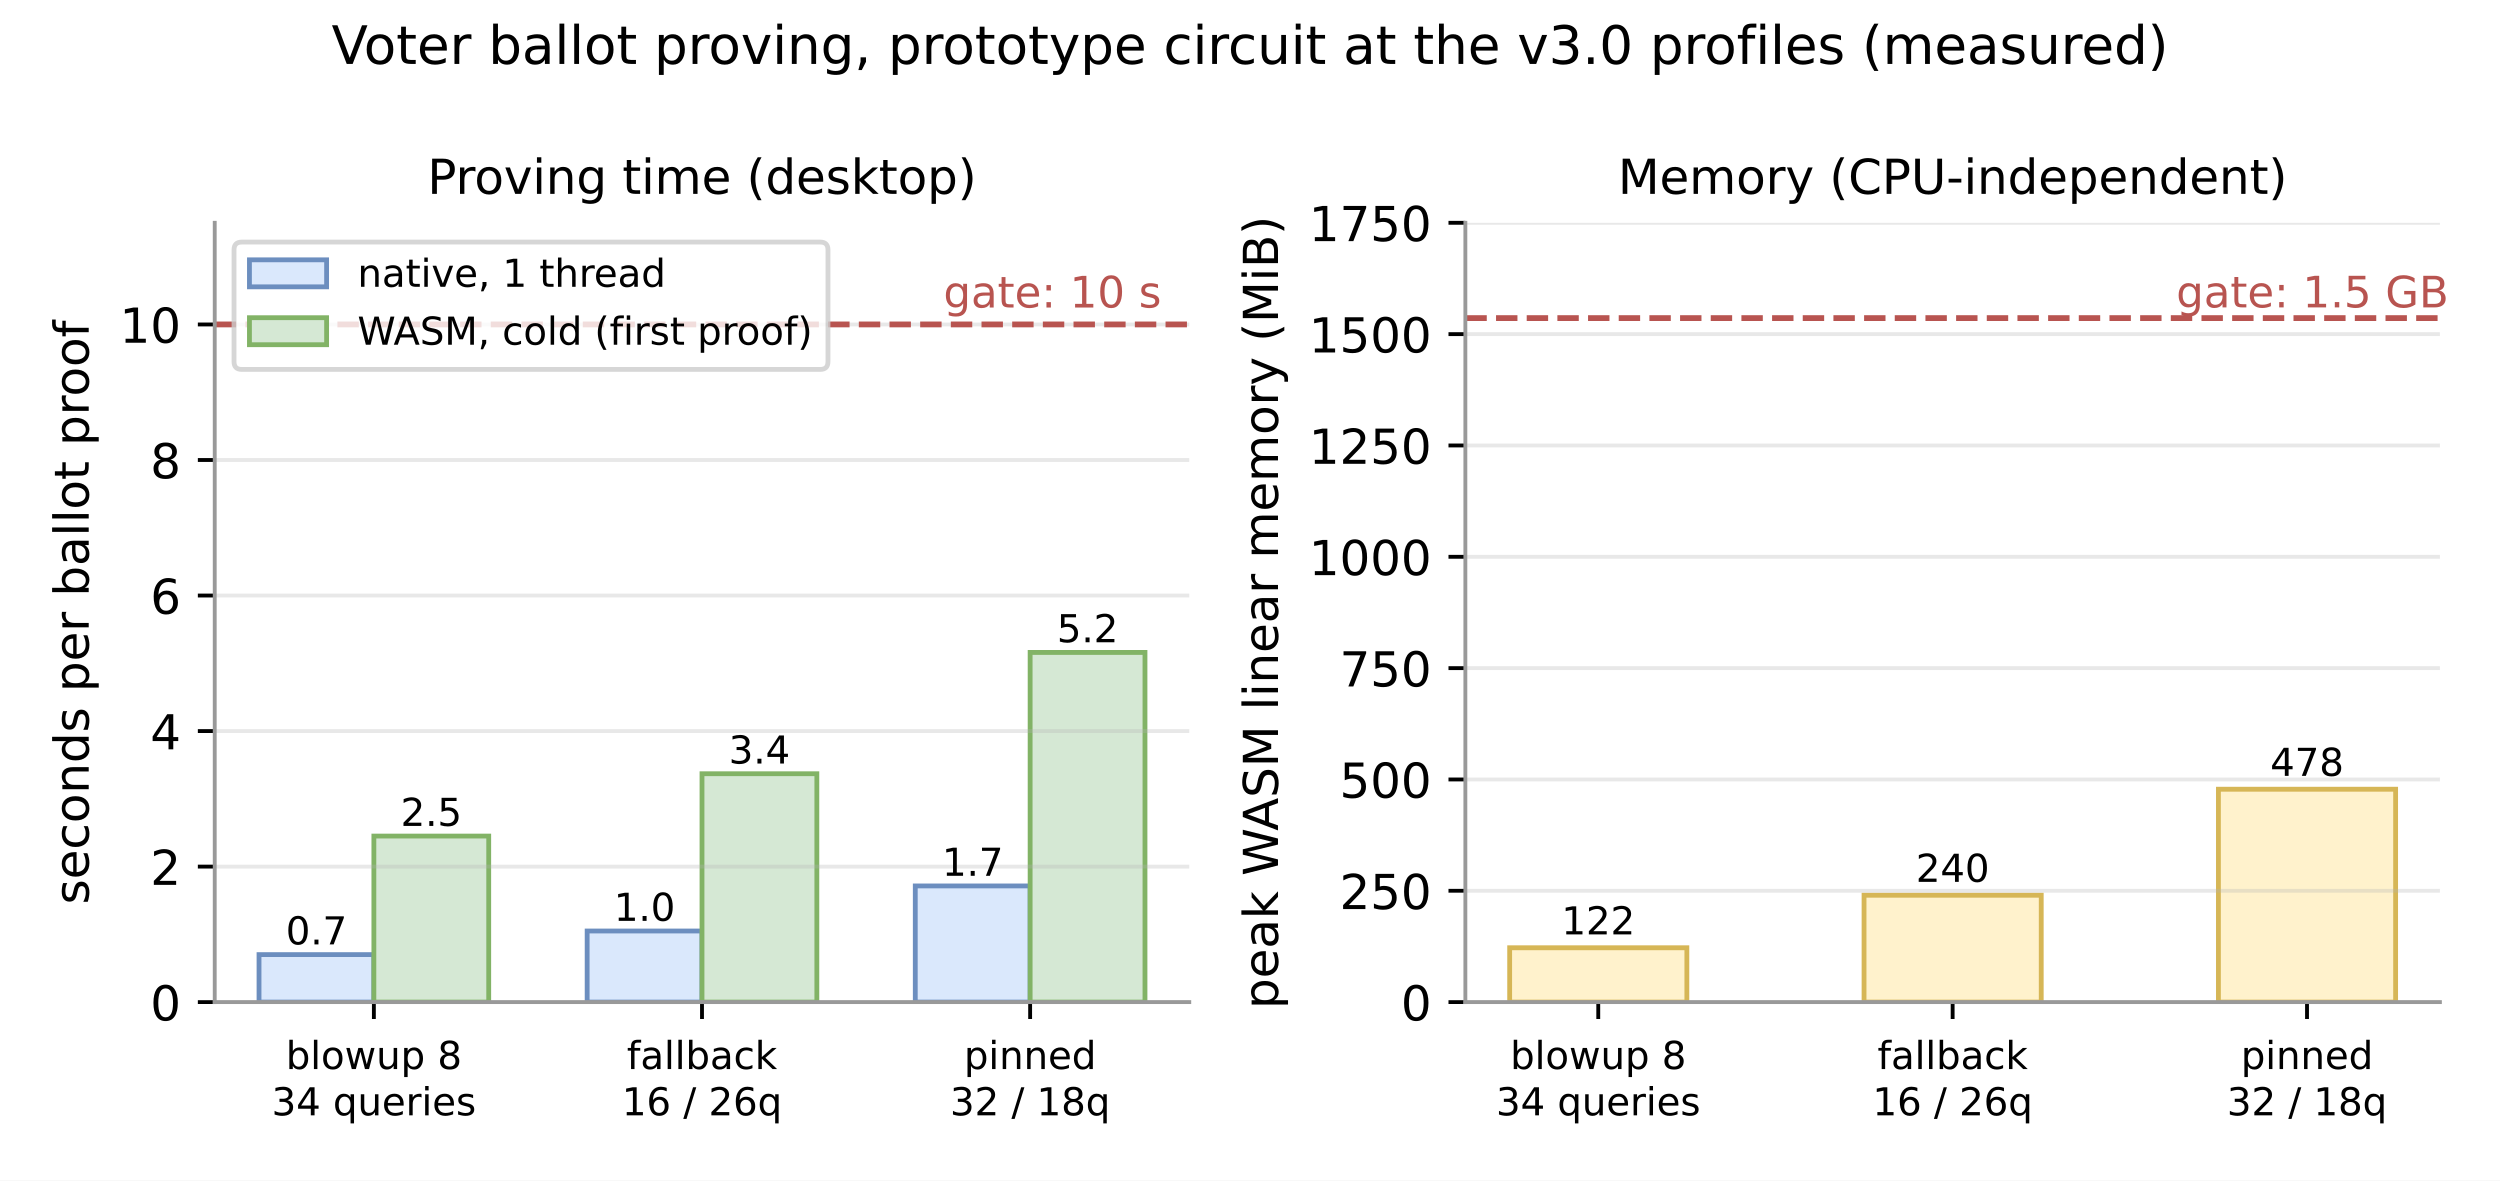
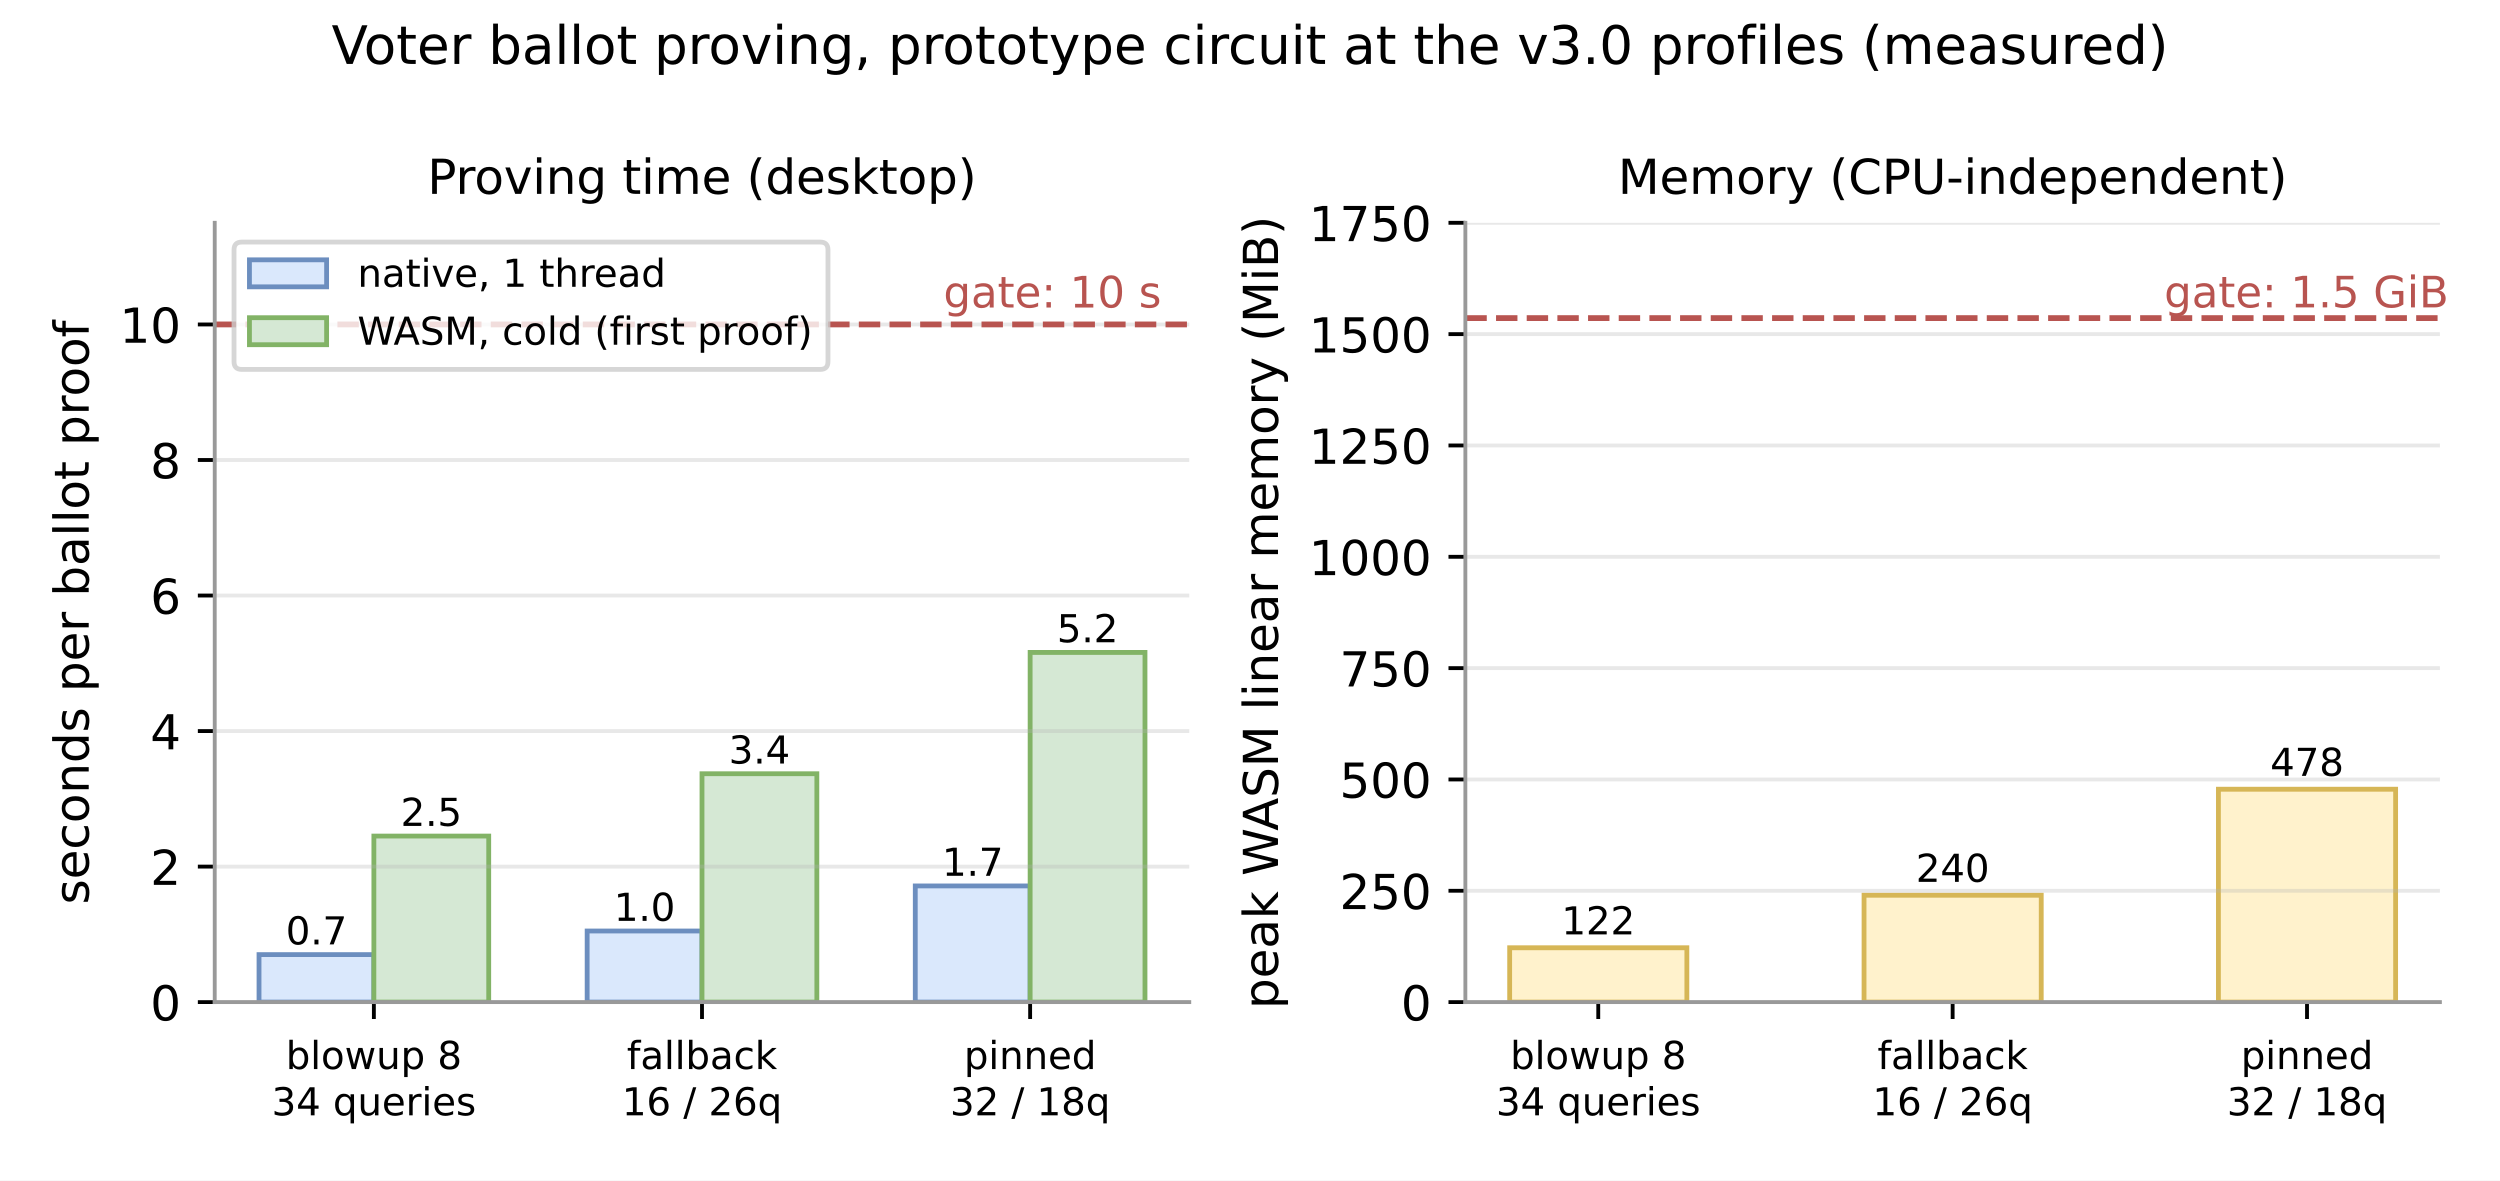
<svg xmlns="http://www.w3.org/2000/svg" xmlns:xlink="http://www.w3.org/1999/xlink" width="518.4pt" height="244.8pt" viewBox="0 0 518.4 244.8" version="1.1">
  <defs>
    <style type="text/css">*{stroke-linejoin: round; stroke-linecap: butt}</style>
  </defs>
  <g id="figure_1">
    <g id="patch_1">
      <path d="M 0 244.8  L 518.4 244.8  L 518.4 0  L 0 0  z " style="fill: #ffffff" />
    </g>
    <g id="axes_1">
      <g id="patch_2">
        <path d="M 44.526 207.796  L 246.607 207.796  L 246.607 46.199  L 44.526 46.199  z " style="fill: #ffffff" />
      </g>
      <g id="patch_3">
-         <path d="M 53.711 207.796  L 77.526 207.796  L 77.526 197.945  L 53.711 197.945  z " clip-path="url(#pfdce6effcf)" style="fill: #dae8fc; stroke: #6c8ebf; stroke-linejoin: miter" />
+         <path d="M 53.711 207.796  L 77.526 207.796  L 77.526 197.945  L 53.711 197.945  z " clip-path="url(#p340c5c0515)" style="fill: #dae8fc; stroke: #6c8ebf; stroke-linejoin: miter" />
      </g>
      <g id="patch_4">
-         <path d="M 121.752 207.796  L 145.567 207.796  L 145.567 193.055  L 121.752 193.055  z " clip-path="url(#pfdce6effcf)" style="fill: #dae8fc; stroke: #6c8ebf; stroke-linejoin: miter" />
+         <path d="M 121.752 207.796  L 145.567 207.796  L 145.567 193.055  L 121.752 193.055  z " clip-path="url(#p340c5c0515)" style="fill: #dae8fc; stroke: #6c8ebf; stroke-linejoin: miter" />
      </g>
      <g id="patch_5">
-         <path d="M 189.793 207.796  L 213.608 207.796  L 213.608 183.711  L 189.793 183.711  z " clip-path="url(#pfdce6effcf)" style="fill: #dae8fc; stroke: #6c8ebf; stroke-linejoin: miter" />
+         <path d="M 189.793 207.796  L 213.608 207.796  L 213.608 183.711  L 189.793 183.711  z " clip-path="url(#p340c5c0515)" style="fill: #dae8fc; stroke: #6c8ebf; stroke-linejoin: miter" />
      </g>
      <g id="patch_6">
-         <path d="M 77.526 207.796  L 101.34 207.796  L 101.34 173.369  L 77.526 173.369  z " clip-path="url(#pfdce6effcf)" style="fill: #d5e8d4; stroke: #82b366; stroke-linejoin: miter" />
+         <path d="M 77.526 207.796  L 101.34 207.796  L 101.34 173.369  L 77.526 173.369  z " clip-path="url(#p340c5c0515)" style="fill: #d5e8d4; stroke: #82b366; stroke-linejoin: miter" />
      </g>
      <g id="patch_7">
-         <path d="M 145.567 207.796  L 169.381 207.796  L 169.381 160.441  L 145.567 160.441  z " clip-path="url(#pfdce6effcf)" style="fill: #d5e8d4; stroke: #82b366; stroke-linejoin: miter" />
+         <path d="M 145.567 207.796  L 169.381 207.796  L 169.381 160.441  L 145.567 160.441  z " clip-path="url(#p340c5c0515)" style="fill: #d5e8d4; stroke: #82b366; stroke-linejoin: miter" />
      </g>
      <g id="patch_8">
-         <path d="M 213.608 207.796  L 237.422 207.796  L 237.422 135.288  L 213.608 135.288  z " clip-path="url(#pfdce6effcf)" style="fill: #d5e8d4; stroke: #82b366; stroke-linejoin: miter" />
+         <path d="M 213.608 207.796  L 237.422 207.796  L 237.422 135.288  L 213.608 135.288  z " clip-path="url(#p340c5c0515)" style="fill: #d5e8d4; stroke: #82b366; stroke-linejoin: miter" />
      </g>
      <g id="matplotlib.axis_1">
        <g id="xtick_1">
          <g id="line2d_1">
            <defs>
-               <path id="m0d64d9b936" d="M 0 0  L 0 3.5  " style="stroke: #000000; stroke-width: 0.8" />
+               <path id="m166ac3b26a" d="M 0 0  L 0 3.5  " style="stroke: #000000; stroke-width: 0.8" />
            </defs>
            <g>
-               <use xlink:href="#m0d64d9b936" x="77.526" y="207.796" style="stroke: #000000; stroke-width: 0.8" />
+               <use xlink:href="#m166ac3b26a" x="77.526" y="207.796" style="stroke: #000000; stroke-width: 0.8" />
            </g>
          </g>
          <g id="text_1">
            <text style="font-size: 8px; font-family: 'DejaVu Sans', 'Bitstream Vera Sans', 'Computer Modern Sans Serif', 'Lucida Grande', 'Verdana', 'Geneva', 'Lucid', 'Arial', 'Helvetica', 'Avant Garde', sans-serif" transform="translate(59.26564 221.6752)">blowup 8</text>
            <text style="font-size: 8px; font-family: 'DejaVu Sans', 'Bitstream Vera Sans', 'Computer Modern Sans Serif', 'Lucida Grande', 'Verdana', 'Geneva', 'Lucid', 'Arial', 'Helvetica', 'Avant Garde', sans-serif" transform="translate(56.32814 231.2773)">34 queries</text>
          </g>
        </g>
        <g id="xtick_2">
          <g id="line2d_2">
            <g>
-               <use xlink:href="#m0d64d9b936" x="145.567" y="207.796" style="stroke: #000000; stroke-width: 0.8" />
+               <use xlink:href="#m166ac3b26a" x="145.567" y="207.796" style="stroke: #000000; stroke-width: 0.8" />
            </g>
          </g>
          <g id="text_2">
            <text style="font-size: 8px; font-family: 'DejaVu Sans', 'Bitstream Vera Sans', 'Computer Modern Sans Serif', 'Lucida Grande', 'Verdana', 'Geneva', 'Lucid', 'Arial', 'Helvetica', 'Avant Garde', sans-serif" transform="translate(129.9785 221.6752)">fallback</text>
            <text style="font-size: 8px; font-family: 'DejaVu Sans', 'Bitstream Vera Sans', 'Computer Modern Sans Serif', 'Lucida Grande', 'Verdana', 'Geneva', 'Lucid', 'Arial', 'Helvetica', 'Avant Garde', sans-serif" transform="translate(128.9572 231.2767)">16 / 26q</text>
          </g>
        </g>
        <g id="xtick_3">
          <g id="line2d_3">
            <g>
-               <use xlink:href="#m0d64d9b936" x="213.608" y="207.796" style="stroke: #000000; stroke-width: 0.8" />
+               <use xlink:href="#m166ac3b26a" x="213.608" y="207.796" style="stroke: #000000; stroke-width: 0.8" />
            </g>
          </g>
          <g id="text_3">
            <text style="font-size: 8px; font-family: 'DejaVu Sans', 'Bitstream Vera Sans', 'Computer Modern Sans Serif', 'Lucida Grande', 'Verdana', 'Geneva', 'Lucid', 'Arial', 'Helvetica', 'Avant Garde', sans-serif" transform="translate(199.8863 221.6752)">pinned</text>
            <text style="font-size: 8px; font-family: 'DejaVu Sans', 'Bitstream Vera Sans', 'Computer Modern Sans Serif', 'Lucida Grande', 'Verdana', 'Geneva', 'Lucid', 'Arial', 'Helvetica', 'Avant Garde', sans-serif" transform="translate(196.9982 231.2767)">32 / 18q</text>
          </g>
        </g>
      </g>
      <g id="matplotlib.axis_2">
        <g id="ytick_1">
          <g id="line2d_4">
-             <path d="M 44.526 207.796  L 246.607 207.796  " clip-path="url(#pfdce6effcf)" style="fill: none; stroke: #b0b0b0; stroke-opacity: 0.3; stroke-width: 0.8; stroke-linecap: square" />
+             <path d="M 44.526 207.796  L 246.607 207.796  " clip-path="url(#p340c5c0515)" style="fill: none; stroke: #b0b0b0; stroke-opacity: 0.3; stroke-width: 0.8; stroke-linecap: square" />
          </g>
          <g id="line2d_5">
            <defs>
-               <path id="mf1a48d0047" d="M 0 0  L -3.5 0  " style="stroke: #000000; stroke-width: 0.8" />
+               <path id="mfcaf9d690c" d="M 0 0  L -3.5 0  " style="stroke: #000000; stroke-width: 0.8" />
            </defs>
            <g>
-               <use xlink:href="#mf1a48d0047" x="44.526" y="207.796" style="stroke: #000000; stroke-width: 0.8" />
+               <use xlink:href="#mfcaf9d690c" x="44.526" y="207.796" style="stroke: #000000; stroke-width: 0.8" />
            </g>
          </g>
          <g id="text_4">
            <text style="font-size: 10px; font-family: 'DejaVu Sans', 'Bitstream Vera Sans', 'Computer Modern Sans Serif', 'Lucida Grande', 'Verdana', 'Geneva', 'Lucid', 'Arial', 'Helvetica', 'Avant Garde', sans-serif; text-anchor: end" x="37.526" y="211.594" transform="rotate(-0 37.52578 211.5945)">0</text>
          </g>
        </g>
        <g id="ytick_2">
          <g id="line2d_6">
-             <path d="M 44.526 179.692  L 246.607 179.692  " clip-path="url(#pfdce6effcf)" style="fill: none; stroke: #b0b0b0; stroke-opacity: 0.3; stroke-width: 0.8; stroke-linecap: square" />
+             <path d="M 44.526 179.692  L 246.607 179.692  " clip-path="url(#p340c5c0515)" style="fill: none; stroke: #b0b0b0; stroke-opacity: 0.3; stroke-width: 0.8; stroke-linecap: square" />
          </g>
          <g id="line2d_7">
            <g>
-               <use xlink:href="#mf1a48d0047" x="44.526" y="179.692" style="stroke: #000000; stroke-width: 0.8" />
+               <use xlink:href="#mfcaf9d690c" x="44.526" y="179.692" style="stroke: #000000; stroke-width: 0.8" />
            </g>
          </g>
          <g id="text_5">
            <text style="font-size: 10px; font-family: 'DejaVu Sans', 'Bitstream Vera Sans', 'Computer Modern Sans Serif', 'Lucida Grande', 'Verdana', 'Geneva', 'Lucid', 'Arial', 'Helvetica', 'Avant Garde', sans-serif; text-anchor: end" x="37.526" y="183.491" transform="rotate(-0 37.52578 183.4907)">2</text>
          </g>
        </g>
        <g id="ytick_3">
          <g id="line2d_8">
-             <path d="M 44.526 151.588  L 246.607 151.588  " clip-path="url(#pfdce6effcf)" style="fill: none; stroke: #b0b0b0; stroke-opacity: 0.3; stroke-width: 0.8; stroke-linecap: square" />
+             <path d="M 44.526 151.588  L 246.607 151.588  " clip-path="url(#p340c5c0515)" style="fill: none; stroke: #b0b0b0; stroke-opacity: 0.3; stroke-width: 0.8; stroke-linecap: square" />
          </g>
          <g id="line2d_9">
            <g>
-               <use xlink:href="#mf1a48d0047" x="44.526" y="151.588" style="stroke: #000000; stroke-width: 0.8" />
+               <use xlink:href="#mfcaf9d690c" x="44.526" y="151.588" style="stroke: #000000; stroke-width: 0.8" />
            </g>
          </g>
          <g id="text_6">
            <text style="font-size: 10px; font-family: 'DejaVu Sans', 'Bitstream Vera Sans', 'Computer Modern Sans Serif', 'Lucida Grande', 'Verdana', 'Geneva', 'Lucid', 'Arial', 'Helvetica', 'Avant Garde', sans-serif; text-anchor: end" x="37.526" y="155.387" transform="rotate(-0 37.52578 155.387)">4</text>
          </g>
        </g>
        <g id="ytick_4">
          <g id="line2d_10">
-             <path d="M 44.526 123.484  L 246.607 123.484  " clip-path="url(#pfdce6effcf)" style="fill: none; stroke: #b0b0b0; stroke-opacity: 0.3; stroke-width: 0.8; stroke-linecap: square" />
+             <path d="M 44.526 123.484  L 246.607 123.484  " clip-path="url(#p340c5c0515)" style="fill: none; stroke: #b0b0b0; stroke-opacity: 0.3; stroke-width: 0.8; stroke-linecap: square" />
          </g>
          <g id="line2d_11">
            <g>
-               <use xlink:href="#mf1a48d0047" x="44.526" y="123.484" style="stroke: #000000; stroke-width: 0.8" />
+               <use xlink:href="#mfcaf9d690c" x="44.526" y="123.484" style="stroke: #000000; stroke-width: 0.8" />
            </g>
          </g>
          <g id="text_7">
            <text style="font-size: 10px; font-family: 'DejaVu Sans', 'Bitstream Vera Sans', 'Computer Modern Sans Serif', 'Lucida Grande', 'Verdana', 'Geneva', 'Lucid', 'Arial', 'Helvetica', 'Avant Garde', sans-serif; text-anchor: end" x="37.526" y="127.283" transform="rotate(-0 37.52578 127.2833)">6</text>
          </g>
        </g>
        <g id="ytick_5">
          <g id="line2d_12">
-             <path d="M 44.526 95.381  L 246.607 95.381  " clip-path="url(#pfdce6effcf)" style="fill: none; stroke: #b0b0b0; stroke-opacity: 0.3; stroke-width: 0.8; stroke-linecap: square" />
+             <path d="M 44.526 95.381  L 246.607 95.381  " clip-path="url(#p340c5c0515)" style="fill: none; stroke: #b0b0b0; stroke-opacity: 0.3; stroke-width: 0.8; stroke-linecap: square" />
          </g>
          <g id="line2d_13">
            <g>
-               <use xlink:href="#mf1a48d0047" x="44.526" y="95.381" style="stroke: #000000; stroke-width: 0.8" />
+               <use xlink:href="#mfcaf9d690c" x="44.526" y="95.381" style="stroke: #000000; stroke-width: 0.8" />
            </g>
          </g>
          <g id="text_8">
            <text style="font-size: 10px; font-family: 'DejaVu Sans', 'Bitstream Vera Sans', 'Computer Modern Sans Serif', 'Lucida Grande', 'Verdana', 'Geneva', 'Lucid', 'Arial', 'Helvetica', 'Avant Garde', sans-serif; text-anchor: end" x="37.526" y="99.18" transform="rotate(-0 37.52578 99.17962)">8</text>
          </g>
        </g>
        <g id="ytick_6">
          <g id="line2d_14">
-             <path d="M 44.526 67.277  L 246.607 67.277  " clip-path="url(#pfdce6effcf)" style="fill: none; stroke: #b0b0b0; stroke-opacity: 0.3; stroke-width: 0.8; stroke-linecap: square" />
+             <path d="M 44.526 67.277  L 246.607 67.277  " clip-path="url(#p340c5c0515)" style="fill: none; stroke: #b0b0b0; stroke-opacity: 0.3; stroke-width: 0.8; stroke-linecap: square" />
          </g>
          <g id="line2d_15">
            <g>
-               <use xlink:href="#mf1a48d0047" x="44.526" y="67.277" style="stroke: #000000; stroke-width: 0.8" />
+               <use xlink:href="#mfcaf9d690c" x="44.526" y="67.277" style="stroke: #000000; stroke-width: 0.8" />
            </g>
          </g>
          <g id="text_9">
            <text style="font-size: 10px; font-family: 'DejaVu Sans', 'Bitstream Vera Sans', 'Computer Modern Sans Serif', 'Lucida Grande', 'Verdana', 'Geneva', 'Lucid', 'Arial', 'Helvetica', 'Avant Garde', sans-serif; text-anchor: end" x="37.526" y="71.076" transform="rotate(-0 37.52578 71.07591)">10</text>
          </g>
        </g>
        <g id="text_10">
          <text style="font-size: 10px; font-family: 'DejaVu Sans', 'Bitstream Vera Sans', 'Computer Modern Sans Serif', 'Lucida Grande', 'Verdana', 'Geneva', 'Lucid', 'Arial', 'Helvetica', 'Avant Garde', sans-serif; text-anchor: middle" x="18.398" y="126.997" transform="rotate(-90 18.39844 126.9975)">seconds per ballot proof</text>
        </g>
      </g>
      <g id="line2d_16">
-         <path d="M 44.526 67.277  L 246.607 67.277  " clip-path="url(#pfdce6effcf)" style="fill: none; stroke-dasharray: 4.44,1.92; stroke-dashoffset: 0; stroke: #b85450; stroke-width: 1.2" />
+         <path d="M 44.526 67.277  L 246.607 67.277  " clip-path="url(#p340c5c0515)" style="fill: none; stroke-dasharray: 4.44,1.92; stroke-dashoffset: 0; stroke: #b85450; stroke-width: 1.2" />
      </g>
      <g id="patch_9">
        <path d="M 44.526 207.796  L 44.526 46.199  " style="fill: none; stroke: #999999; stroke-width: 0.8; stroke-linejoin: miter; stroke-linecap: square" />
      </g>
      <g id="patch_10">
        <path d="M 44.526 207.796  L 246.607 207.796  " style="fill: none; stroke: #999999; stroke-width: 0.8; stroke-linejoin: miter; stroke-linecap: square" />
      </g>
      <g id="text_11">
        <text style="font-size: 9px; font-family: 'DejaVu Sans', 'Bitstream Vera Sans', 'Computer Modern Sans Serif', 'Lucida Grande', 'Verdana', 'Geneva', 'Lucid', 'Arial', 'Helvetica', 'Avant Garde', sans-serif; text-anchor: end; fill: #b85450" x="240.824" y="63.764" transform="rotate(-0 240.8239 63.76411)">gate: 10 s</text>
      </g>
      <g id="text_12">
        <text style="font-size: 8px; font-family: 'DejaVu Sans', 'Bitstream Vera Sans', 'Computer Modern Sans Serif', 'Lucida Grande', 'Verdana', 'Geneva', 'Lucid', 'Arial', 'Helvetica', 'Avant Garde', sans-serif; text-anchor: middle" x="65.618" y="195.837" transform="rotate(-0 65.61848 195.8375)">0.7</text>
      </g>
      <g id="text_13">
        <text style="font-size: 8px; font-family: 'DejaVu Sans', 'Bitstream Vera Sans', 'Computer Modern Sans Serif', 'Lucida Grande', 'Verdana', 'Geneva', 'Lucid', 'Arial', 'Helvetica', 'Avant Garde', sans-serif; text-anchor: middle" x="133.659" y="190.947" transform="rotate(-0 133.6594 190.9475)">1.0</text>
      </g>
      <g id="text_14">
        <text style="font-size: 8px; font-family: 'DejaVu Sans', 'Bitstream Vera Sans', 'Computer Modern Sans Serif', 'Lucida Grande', 'Verdana', 'Geneva', 'Lucid', 'Arial', 'Helvetica', 'Avant Garde', sans-serif; text-anchor: middle" x="201.7" y="181.603" transform="rotate(-0 201.7004 181.603)">1.7</text>
      </g>
      <g id="text_15">
        <text style="font-size: 8px; font-family: 'DejaVu Sans', 'Bitstream Vera Sans', 'Computer Modern Sans Serif', 'Lucida Grande', 'Verdana', 'Geneva', 'Lucid', 'Arial', 'Helvetica', 'Avant Garde', sans-serif; text-anchor: middle" x="89.433" y="171.261" transform="rotate(-0 89.43281 171.2608)">2.5</text>
      </g>
      <g id="text_16">
        <text style="font-size: 8px; font-family: 'DejaVu Sans', 'Bitstream Vera Sans', 'Computer Modern Sans Serif', 'Lucida Grande', 'Verdana', 'Geneva', 'Lucid', 'Arial', 'Helvetica', 'Avant Garde', sans-serif; text-anchor: middle" x="157.474" y="158.333" transform="rotate(-0 157.4738 158.3331)">3.4</text>
      </g>
      <g id="text_17">
        <text style="font-size: 8px; font-family: 'DejaVu Sans', 'Bitstream Vera Sans', 'Computer Modern Sans Serif', 'Lucida Grande', 'Verdana', 'Geneva', 'Lucid', 'Arial', 'Helvetica', 'Avant Garde', sans-serif; text-anchor: middle" x="225.515" y="133.18" transform="rotate(-0 225.5147 133.1803)">5.2</text>
      </g>
      <g id="text_18">
        <text style="font-size: 10px; font-family: 'DejaVu Sans', 'Bitstream Vera Sans', 'Computer Modern Sans Serif', 'Lucida Grande', 'Verdana', 'Geneva', 'Lucid', 'Arial', 'Helvetica', 'Avant Garde', sans-serif; text-anchor: middle" x="145.567" y="40.199" transform="rotate(-0 145.5666 40.1993)">Proving time (desktop)</text>
      </g>
      <g id="legend_1">
        <g id="patch_11">
          <path d="M 50.126 76.601  L 170.088 76.601  Q 171.688 76.601 171.688 75.001  L 171.688 51.799  Q 171.688 50.199 170.088 50.199  L 50.126 50.199  Q 48.526 50.199 48.526 51.799  L 48.526 75.001  Q 48.526 76.601 50.126 76.601  z " style="fill: #ffffff; opacity: 0.8; stroke: #cccccc; stroke-linejoin: miter" />
        </g>
        <g id="patch_12">
          <path d="M 51.726 59.478  L 67.726 59.478  L 67.726 53.878  L 51.726 53.878  z " style="fill: #dae8fc; stroke: #6c8ebf; stroke-linejoin: miter" />
        </g>
        <g id="text_19">
          <text style="font-size: 8px; font-family: 'DejaVu Sans', 'Bitstream Vera Sans', 'Computer Modern Sans Serif', 'Lucida Grande', 'Verdana', 'Geneva', 'Lucid', 'Arial', 'Helvetica', 'Avant Garde', sans-serif; text-anchor: start" x="74.126" y="59.478" transform="rotate(-0 74.12578 59.47805)">native, 1 thread</text>
        </g>
        <g id="patch_13">
          <path d="M 51.726 71.479  L 67.726 71.479  L 67.726 65.879  L 51.726 65.879  z " style="fill: #d5e8d4; stroke: #82b366; stroke-linejoin: miter" />
        </g>
        <g id="text_20">
          <text style="font-size: 8px; font-family: 'DejaVu Sans', 'Bitstream Vera Sans', 'Computer Modern Sans Serif', 'Lucida Grande', 'Verdana', 'Geneva', 'Lucid', 'Arial', 'Helvetica', 'Avant Garde', sans-serif; text-anchor: start" x="74.126" y="71.479" transform="rotate(-0 74.12578 71.47867)">WASM, cold (first proof)</text>
        </g>
      </g>
    </g>
    <g id="axes_2">
      <g id="patch_14">
        <path d="M 303.858 207.796  L 505.94 207.796  L 505.94 46.199  L 303.858 46.199  z " style="fill: #ffffff" />
      </g>
      <g id="patch_15">
-         <path d="M 313.044 207.796  L 349.786 207.796  L 349.786 196.53  L 313.044 196.53  z " clip-path="url(#p903c930da7)" style="fill: #fff2cc; stroke: #d6b656; stroke-linejoin: miter" />
+         <path d="M 313.044 207.796  L 349.786 207.796  L 349.786 196.53  L 313.044 196.53  z " clip-path="url(#p1649a4ec28)" style="fill: #fff2cc; stroke: #d6b656; stroke-linejoin: miter" />
      </g>
      <g id="patch_16">
-         <path d="M 386.528 207.796  L 423.27 207.796  L 423.27 185.634  L 386.528 185.634  z " clip-path="url(#p903c930da7)" style="fill: #fff2cc; stroke: #d6b656; stroke-linejoin: miter" />
+         <path d="M 386.528 207.796  L 423.27 207.796  L 423.27 185.634  L 386.528 185.634  z " clip-path="url(#p1649a4ec28)" style="fill: #fff2cc; stroke: #d6b656; stroke-linejoin: miter" />
      </g>
      <g id="patch_17">
-         <path d="M 460.012 207.796  L 496.754 207.796  L 496.754 163.657  L 460.012 163.657  z " clip-path="url(#p903c930da7)" style="fill: #fff2cc; stroke: #d6b656; stroke-linejoin: miter" />
+         <path d="M 460.012 207.796  L 496.754 207.796  L 496.754 163.657  L 460.012 163.657  z " clip-path="url(#p1649a4ec28)" style="fill: #fff2cc; stroke: #d6b656; stroke-linejoin: miter" />
      </g>
      <g id="matplotlib.axis_3">
        <g id="xtick_4">
          <g id="line2d_17">
            <g>
-               <use xlink:href="#m0d64d9b936" x="331.415" y="207.796" style="stroke: #000000; stroke-width: 0.8" />
+               <use xlink:href="#m166ac3b26a" x="331.415" y="207.796" style="stroke: #000000; stroke-width: 0.8" />
            </g>
          </g>
          <g id="text_21">
            <text style="font-size: 8px; font-family: 'DejaVu Sans', 'Bitstream Vera Sans', 'Computer Modern Sans Serif', 'Lucida Grande', 'Verdana', 'Geneva', 'Lucid', 'Arial', 'Helvetica', 'Avant Garde', sans-serif" transform="translate(313.1548 221.6752)">blowup 8</text>
            <text style="font-size: 8px; font-family: 'DejaVu Sans', 'Bitstream Vera Sans', 'Computer Modern Sans Serif', 'Lucida Grande', 'Verdana', 'Geneva', 'Lucid', 'Arial', 'Helvetica', 'Avant Garde', sans-serif" transform="translate(310.2173 231.2773)">34 queries</text>
          </g>
        </g>
        <g id="xtick_5">
          <g id="line2d_18">
            <g>
-               <use xlink:href="#m0d64d9b936" x="404.899" y="207.796" style="stroke: #000000; stroke-width: 0.8" />
+               <use xlink:href="#m166ac3b26a" x="404.899" y="207.796" style="stroke: #000000; stroke-width: 0.8" />
            </g>
          </g>
          <g id="text_22">
            <text style="font-size: 8px; font-family: 'DejaVu Sans', 'Bitstream Vera Sans', 'Computer Modern Sans Serif', 'Lucida Grande', 'Verdana', 'Geneva', 'Lucid', 'Arial', 'Helvetica', 'Avant Garde', sans-serif" transform="translate(389.3109 221.6752)">fallback</text>
            <text style="font-size: 8px; font-family: 'DejaVu Sans', 'Bitstream Vera Sans', 'Computer Modern Sans Serif', 'Lucida Grande', 'Verdana', 'Geneva', 'Lucid', 'Arial', 'Helvetica', 'Avant Garde', sans-serif" transform="translate(388.2896 231.2767)">16 / 26q</text>
          </g>
        </g>
        <g id="xtick_6">
          <g id="line2d_19">
            <g>
-               <use xlink:href="#m0d64d9b936" x="478.383" y="207.796" style="stroke: #000000; stroke-width: 0.8" />
+               <use xlink:href="#m166ac3b26a" x="478.383" y="207.796" style="stroke: #000000; stroke-width: 0.8" />
            </g>
          </g>
          <g id="text_23">
            <text style="font-size: 8px; font-family: 'DejaVu Sans', 'Bitstream Vera Sans', 'Computer Modern Sans Serif', 'Lucida Grande', 'Verdana', 'Geneva', 'Lucid', 'Arial', 'Helvetica', 'Avant Garde', sans-serif" transform="translate(464.662 221.6752)">pinned</text>
            <text style="font-size: 8px; font-family: 'DejaVu Sans', 'Bitstream Vera Sans', 'Computer Modern Sans Serif', 'Lucida Grande', 'Verdana', 'Geneva', 'Lucid', 'Arial', 'Helvetica', 'Avant Garde', sans-serif" transform="translate(461.7739 231.2767)">32 / 18q</text>
          </g>
        </g>
      </g>
      <g id="matplotlib.axis_4">
        <g id="ytick_7">
          <g id="line2d_20">
-             <path d="M 303.858 207.796  L 505.94 207.796  " clip-path="url(#p903c930da7)" style="fill: none; stroke: #b0b0b0; stroke-opacity: 0.3; stroke-width: 0.8; stroke-linecap: square" />
+             <path d="M 303.858 207.796  L 505.94 207.796  " clip-path="url(#p1649a4ec28)" style="fill: none; stroke: #b0b0b0; stroke-opacity: 0.3; stroke-width: 0.8; stroke-linecap: square" />
          </g>
          <g id="line2d_21">
            <g>
-               <use xlink:href="#mf1a48d0047" x="303.858" y="207.796" style="stroke: #000000; stroke-width: 0.8" />
+               <use xlink:href="#mfcaf9d690c" x="303.858" y="207.796" style="stroke: #000000; stroke-width: 0.8" />
            </g>
          </g>
          <g id="text_24">
            <text style="font-size: 10px; font-family: 'DejaVu Sans', 'Bitstream Vera Sans', 'Computer Modern Sans Serif', 'Lucida Grande', 'Verdana', 'Geneva', 'Lucid', 'Arial', 'Helvetica', 'Avant Garde', sans-serif; text-anchor: end" x="296.858" y="211.594" transform="rotate(-0 296.8582 211.5945)">0</text>
          </g>
        </g>
        <g id="ytick_8">
          <g id="line2d_22">
-             <path d="M 303.858 184.71  L 505.94 184.71  " clip-path="url(#p903c930da7)" style="fill: none; stroke: #b0b0b0; stroke-opacity: 0.3; stroke-width: 0.8; stroke-linecap: square" />
+             <path d="M 303.858 184.71  L 505.94 184.71  " clip-path="url(#p1649a4ec28)" style="fill: none; stroke: #b0b0b0; stroke-opacity: 0.3; stroke-width: 0.8; stroke-linecap: square" />
          </g>
          <g id="line2d_23">
            <g>
-               <use xlink:href="#mf1a48d0047" x="303.858" y="184.71" style="stroke: #000000; stroke-width: 0.8" />
+               <use xlink:href="#mfcaf9d690c" x="303.858" y="184.71" style="stroke: #000000; stroke-width: 0.8" />
            </g>
          </g>
          <g id="text_25">
            <text style="font-size: 10px; font-family: 'DejaVu Sans', 'Bitstream Vera Sans', 'Computer Modern Sans Serif', 'Lucida Grande', 'Verdana', 'Geneva', 'Lucid', 'Arial', 'Helvetica', 'Avant Garde', sans-serif; text-anchor: end" x="296.858" y="188.509" transform="rotate(-0 296.8582 188.5093)">250</text>
          </g>
        </g>
        <g id="ytick_9">
          <g id="line2d_24">
-             <path d="M 303.858 161.625  L 505.94 161.625  " clip-path="url(#p903c930da7)" style="fill: none; stroke: #b0b0b0; stroke-opacity: 0.3; stroke-width: 0.8; stroke-linecap: square" />
+             <path d="M 303.858 161.625  L 505.94 161.625  " clip-path="url(#p1649a4ec28)" style="fill: none; stroke: #b0b0b0; stroke-opacity: 0.3; stroke-width: 0.8; stroke-linecap: square" />
          </g>
          <g id="line2d_25">
            <g>
-               <use xlink:href="#mf1a48d0047" x="303.858" y="161.625" style="stroke: #000000; stroke-width: 0.8" />
+               <use xlink:href="#mfcaf9d690c" x="303.858" y="161.625" style="stroke: #000000; stroke-width: 0.8" />
            </g>
          </g>
          <g id="text_26">
            <text style="font-size: 10px; font-family: 'DejaVu Sans', 'Bitstream Vera Sans', 'Computer Modern Sans Serif', 'Lucida Grande', 'Verdana', 'Geneva', 'Lucid', 'Arial', 'Helvetica', 'Avant Garde', sans-serif; text-anchor: end" x="296.858" y="165.424" transform="rotate(-0 296.8582 165.4241)">500</text>
          </g>
        </g>
        <g id="ytick_10">
          <g id="line2d_26">
-             <path d="M 303.858 138.54  L 505.94 138.54  " clip-path="url(#p903c930da7)" style="fill: none; stroke: #b0b0b0; stroke-opacity: 0.3; stroke-width: 0.8; stroke-linecap: square" />
+             <path d="M 303.858 138.54  L 505.94 138.54  " clip-path="url(#p1649a4ec28)" style="fill: none; stroke: #b0b0b0; stroke-opacity: 0.3; stroke-width: 0.8; stroke-linecap: square" />
          </g>
          <g id="line2d_27">
            <g>
-               <use xlink:href="#mf1a48d0047" x="303.858" y="138.54" style="stroke: #000000; stroke-width: 0.8" />
+               <use xlink:href="#mfcaf9d690c" x="303.858" y="138.54" style="stroke: #000000; stroke-width: 0.8" />
            </g>
          </g>
          <g id="text_27">
            <text style="font-size: 10px; font-family: 'DejaVu Sans', 'Bitstream Vera Sans', 'Computer Modern Sans Serif', 'Lucida Grande', 'Verdana', 'Geneva', 'Lucid', 'Arial', 'Helvetica', 'Avant Garde', sans-serif; text-anchor: end" x="296.858" y="142.339" transform="rotate(-0 296.8582 142.3389)">750</text>
          </g>
        </g>
        <g id="ytick_11">
          <g id="line2d_28">
-             <path d="M 303.858 115.455  L 505.94 115.455  " clip-path="url(#p903c930da7)" style="fill: none; stroke: #b0b0b0; stroke-opacity: 0.3; stroke-width: 0.8; stroke-linecap: square" />
+             <path d="M 303.858 115.455  L 505.94 115.455  " clip-path="url(#p1649a4ec28)" style="fill: none; stroke: #b0b0b0; stroke-opacity: 0.3; stroke-width: 0.8; stroke-linecap: square" />
          </g>
          <g id="line2d_29">
            <g>
-               <use xlink:href="#mf1a48d0047" x="303.858" y="115.455" style="stroke: #000000; stroke-width: 0.8" />
+               <use xlink:href="#mfcaf9d690c" x="303.858" y="115.455" style="stroke: #000000; stroke-width: 0.8" />
            </g>
          </g>
          <g id="text_28">
            <text style="font-size: 10px; font-family: 'DejaVu Sans', 'Bitstream Vera Sans', 'Computer Modern Sans Serif', 'Lucida Grande', 'Verdana', 'Geneva', 'Lucid', 'Arial', 'Helvetica', 'Avant Garde', sans-serif; text-anchor: end" x="296.858" y="119.254" transform="rotate(-0 296.8582 119.2537)">1000</text>
          </g>
        </g>
        <g id="ytick_12">
          <g id="line2d_30">
-             <path d="M 303.858 92.37  L 505.94 92.37  " clip-path="url(#p903c930da7)" style="fill: none; stroke: #b0b0b0; stroke-opacity: 0.3; stroke-width: 0.8; stroke-linecap: square" />
+             <path d="M 303.858 92.37  L 505.94 92.37  " clip-path="url(#p1649a4ec28)" style="fill: none; stroke: #b0b0b0; stroke-opacity: 0.3; stroke-width: 0.8; stroke-linecap: square" />
          </g>
          <g id="line2d_31">
            <g>
-               <use xlink:href="#mf1a48d0047" x="303.858" y="92.37" style="stroke: #000000; stroke-width: 0.8" />
+               <use xlink:href="#mfcaf9d690c" x="303.858" y="92.37" style="stroke: #000000; stroke-width: 0.8" />
            </g>
          </g>
          <g id="text_29">
            <text style="font-size: 10px; font-family: 'DejaVu Sans', 'Bitstream Vera Sans', 'Computer Modern Sans Serif', 'Lucida Grande', 'Verdana', 'Geneva', 'Lucid', 'Arial', 'Helvetica', 'Avant Garde', sans-serif; text-anchor: end" x="296.858" y="96.169" transform="rotate(-0 296.8582 96.1685)">1250</text>
          </g>
        </g>
        <g id="ytick_13">
          <g id="line2d_32">
-             <path d="M 303.858 69.284  L 505.94 69.284  " clip-path="url(#p903c930da7)" style="fill: none; stroke: #b0b0b0; stroke-opacity: 0.3; stroke-width: 0.8; stroke-linecap: square" />
+             <path d="M 303.858 69.284  L 505.94 69.284  " clip-path="url(#p1649a4ec28)" style="fill: none; stroke: #b0b0b0; stroke-opacity: 0.3; stroke-width: 0.8; stroke-linecap: square" />
          </g>
          <g id="line2d_33">
            <g>
-               <use xlink:href="#mf1a48d0047" x="303.858" y="69.284" style="stroke: #000000; stroke-width: 0.8" />
+               <use xlink:href="#mfcaf9d690c" x="303.858" y="69.284" style="stroke: #000000; stroke-width: 0.8" />
            </g>
          </g>
          <g id="text_30">
            <text style="font-size: 10px; font-family: 'DejaVu Sans', 'Bitstream Vera Sans', 'Computer Modern Sans Serif', 'Lucida Grande', 'Verdana', 'Geneva', 'Lucid', 'Arial', 'Helvetica', 'Avant Garde', sans-serif; text-anchor: end" x="296.858" y="73.083" transform="rotate(-0 296.8582 73.08331)">1500</text>
          </g>
        </g>
        <g id="ytick_14">
          <g id="line2d_34">
-             <path d="M 303.858 46.199  L 505.94 46.199  " clip-path="url(#p903c930da7)" style="fill: none; stroke: #b0b0b0; stroke-opacity: 0.3; stroke-width: 0.8; stroke-linecap: square" />
+             <path d="M 303.858 46.199  L 505.94 46.199  " clip-path="url(#p1649a4ec28)" style="fill: none; stroke: #b0b0b0; stroke-opacity: 0.3; stroke-width: 0.8; stroke-linecap: square" />
          </g>
          <g id="line2d_35">
            <g>
-               <use xlink:href="#mf1a48d0047" x="303.858" y="46.199" style="stroke: #000000; stroke-width: 0.8" />
+               <use xlink:href="#mfcaf9d690c" x="303.858" y="46.199" style="stroke: #000000; stroke-width: 0.8" />
            </g>
          </g>
          <g id="text_31">
            <text style="font-size: 10px; font-family: 'DejaVu Sans', 'Bitstream Vera Sans', 'Computer Modern Sans Serif', 'Lucida Grande', 'Verdana', 'Geneva', 'Lucid', 'Arial', 'Helvetica', 'Avant Garde', sans-serif; text-anchor: end" x="296.858" y="49.998" transform="rotate(-0 296.8582 49.99813)">1750</text>
          </g>
        </g>
        <g id="text_32">
          <text style="font-size: 10px; font-family: 'DejaVu Sans', 'Bitstream Vera Sans', 'Computer Modern Sans Serif', 'Lucida Grande', 'Verdana', 'Geneva', 'Lucid', 'Arial', 'Helvetica', 'Avant Garde', sans-serif; text-anchor: middle" x="265.006" y="126.997" transform="rotate(-90 265.0059 126.9975)">peak WASM linear memory (MiB)</text>
        </g>
      </g>
      <g id="line2d_36">
-         <path d="M 303.858 65.96  L 505.94 65.96  " clip-path="url(#p903c930da7)" style="fill: none; stroke-dasharray: 4.44,1.92; stroke-dashoffset: 0; stroke: #b85450; stroke-width: 1.2" />
+         <path d="M 303.858 65.96  L 505.94 65.96  " clip-path="url(#p1649a4ec28)" style="fill: none; stroke-dasharray: 4.44,1.92; stroke-dashoffset: 0; stroke: #b85450; stroke-width: 1.2" />
      </g>
      <g id="patch_18">
        <path d="M 303.858 207.796  L 303.858 46.199  " style="fill: none; stroke: #999999; stroke-width: 0.8; stroke-linejoin: miter; stroke-linecap: square" />
      </g>
      <g id="patch_19">
        <path d="M 303.858 207.796  L 505.94 207.796  " style="fill: none; stroke: #999999; stroke-width: 0.8; stroke-linejoin: miter; stroke-linecap: square" />
      </g>
      <g id="text_33">
-         <text style="font-size: 9px; font-family: 'DejaVu Sans', 'Bitstream Vera Sans', 'Computer Modern Sans Serif', 'Lucida Grande', 'Verdana', 'Geneva', 'Lucid', 'Arial', 'Helvetica', 'Avant Garde', sans-serif; text-anchor: end; fill: #b85450" x="507.777" y="63.744" transform="rotate(-0 507.7769 63.74404)">gate: 1.5 GB</text>
+         <text style="font-size: 9px; font-family: 'DejaVu Sans', 'Bitstream Vera Sans', 'Computer Modern Sans Serif', 'Lucida Grande', 'Verdana', 'Geneva', 'Lucid', 'Arial', 'Helvetica', 'Avant Garde', sans-serif; text-anchor: end; fill: #b85450" x="507.777" y="63.744" transform="rotate(-0 507.7769 63.74404)">gate: 1.5 GiB</text>
      </g>
      <g id="text_34">
        <text style="font-size: 8px; font-family: 'DejaVu Sans', 'Bitstream Vera Sans', 'Computer Modern Sans Serif', 'Lucida Grande', 'Verdana', 'Geneva', 'Lucid', 'Arial', 'Helvetica', 'Avant Garde', sans-serif; text-anchor: middle" x="331.415" y="193.76" transform="rotate(-0 331.4148 193.7598)">122</text>
      </g>
      <g id="text_35">
        <text style="font-size: 8px; font-family: 'DejaVu Sans', 'Bitstream Vera Sans', 'Computer Modern Sans Serif', 'Lucida Grande', 'Verdana', 'Geneva', 'Lucid', 'Arial', 'Helvetica', 'Avant Garde', sans-serif; text-anchor: middle" x="404.899" y="182.864" transform="rotate(-0 404.899 182.8636)">240</text>
      </g>
      <g id="text_36">
        <text style="font-size: 8px; font-family: 'DejaVu Sans', 'Bitstream Vera Sans', 'Computer Modern Sans Serif', 'Lucida Grande', 'Verdana', 'Geneva', 'Lucid', 'Arial', 'Helvetica', 'Avant Garde', sans-serif; text-anchor: middle" x="478.383" y="160.887" transform="rotate(-0 478.3832 160.8865)">478</text>
      </g>
      <g id="text_37">
        <text style="font-size: 10px; font-family: 'DejaVu Sans', 'Bitstream Vera Sans', 'Computer Modern Sans Serif', 'Lucida Grande', 'Verdana', 'Geneva', 'Lucid', 'Arial', 'Helvetica', 'Avant Garde', sans-serif; text-anchor: middle" x="404.899" y="40.199" transform="rotate(-0 404.899 40.1993)">Memory (CPU-independent)</text>
      </g>
    </g>
    <g id="text_38">
      <text style="font-size: 11px; font-family: 'DejaVu Sans', 'Bitstream Vera Sans', 'Computer Modern Sans Serif', 'Lucida Grande', 'Verdana', 'Geneva', 'Lucid', 'Arial', 'Helvetica', 'Avant Garde', sans-serif; text-anchor: middle" x="259.2" y="13.254" transform="rotate(-0 259.2 13.25428)">Voter ballot proving, prototype circuit at the v3.0 profiles (measured)</text>
    </g>
  </g>
  <defs>
-     <clipPath id="pfdce6effcf">
+     <clipPath id="p340c5c0515">
      <rect x="44.526" y="46.199" width="202.082" height="161.596" />
    </clipPath>
-     <clipPath id="p903c930da7">
+     <clipPath id="p1649a4ec28">
      <rect x="303.858" y="46.199" width="202.082" height="161.596" />
    </clipPath>
  </defs>
</svg>
